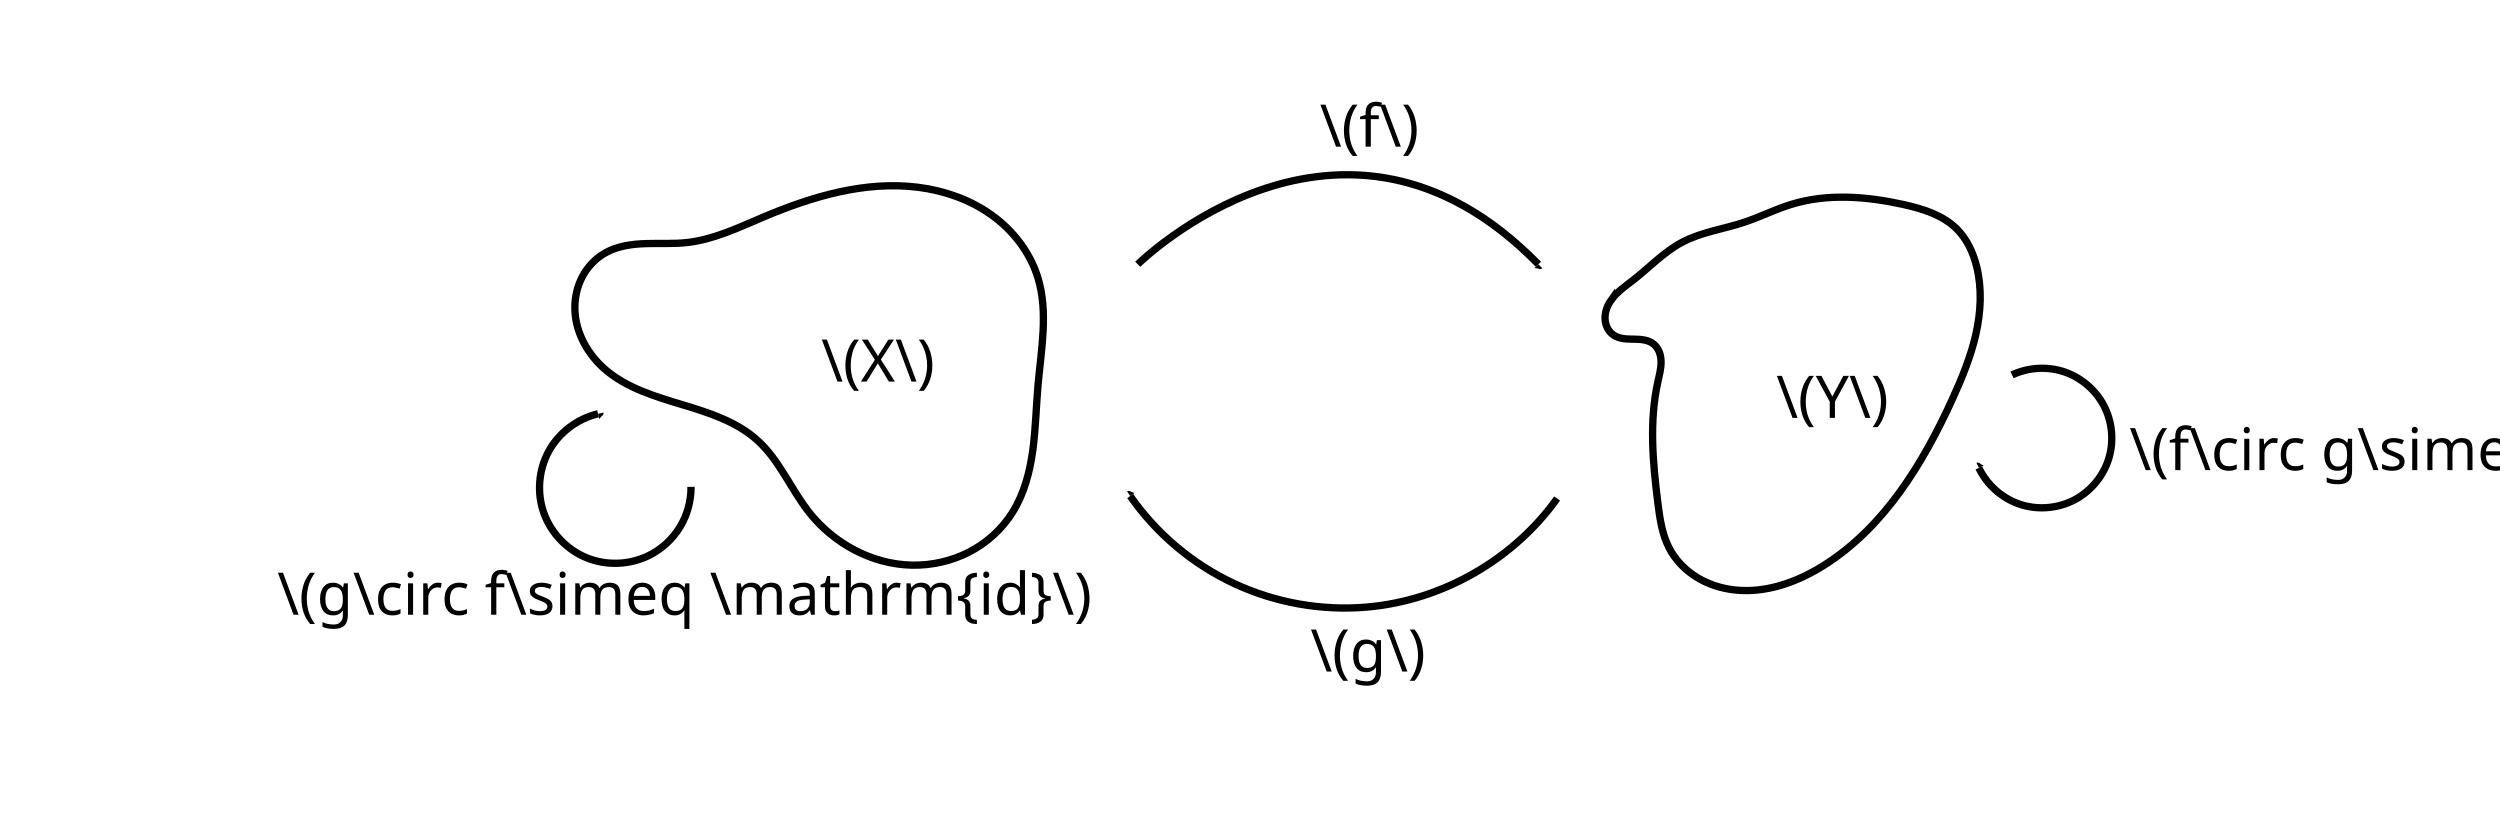
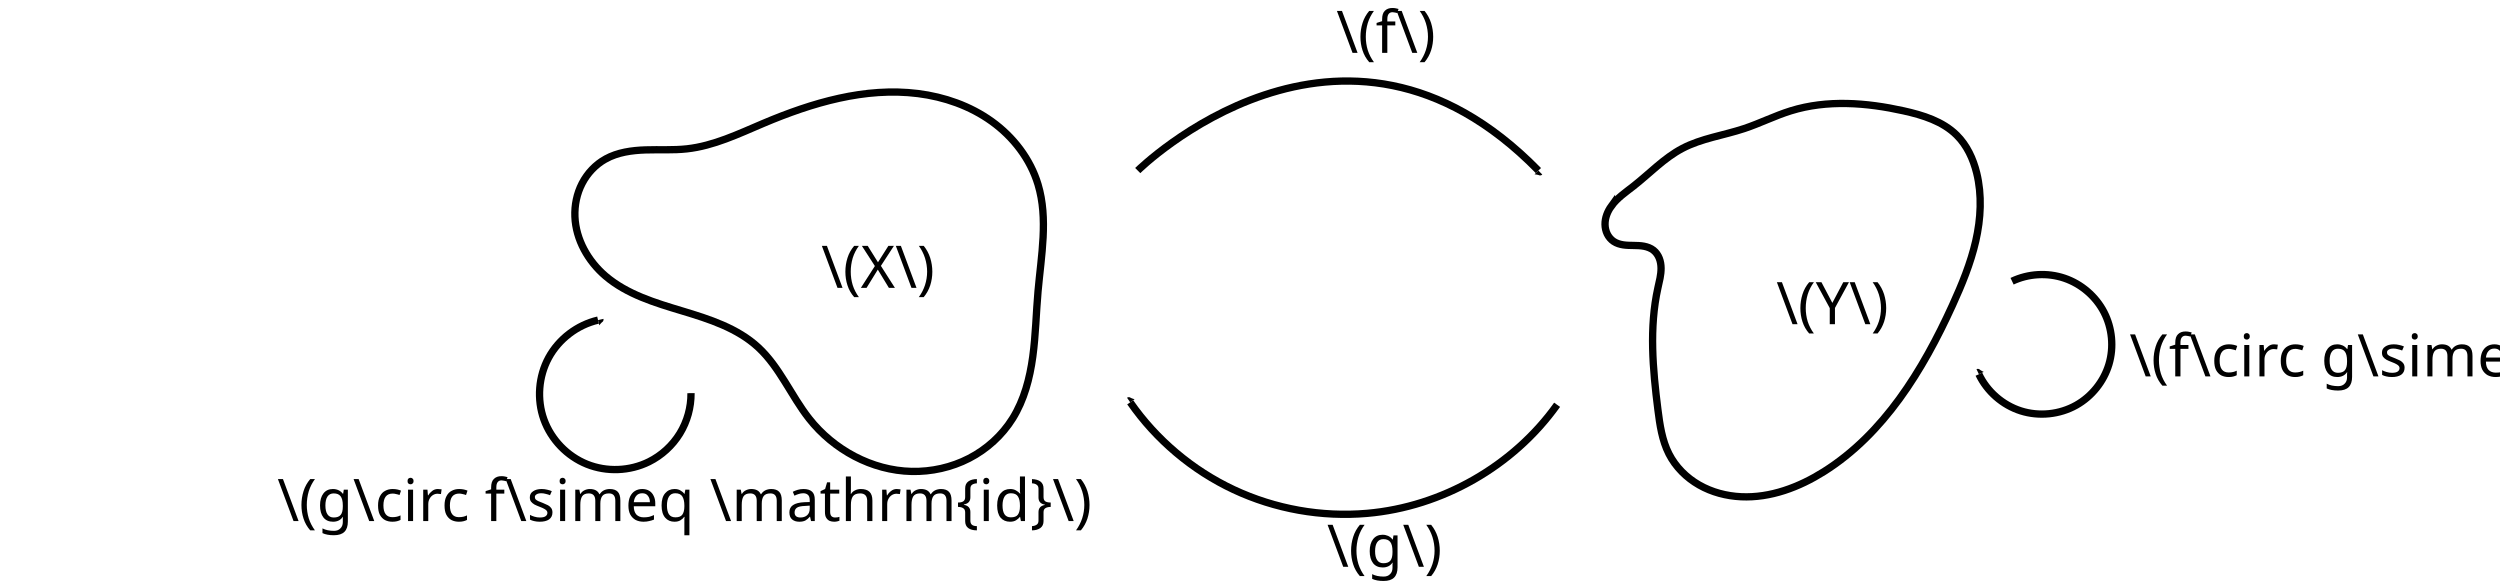
- <svg xmlns="http://www.w3.org/2000/svg" width="240mm" height="80mm" viewBox="0 0 240 80" version="1.1" id="svg8">
+ <svg xmlns="http://www.w3.org/2000/svg" width="240mm" height="56mm" viewBox="0 0 240 56" version="1.1" id="svg8">
  <defs id="defs2">
-     <marker style="overflow:visible" id="Arrow1Lstart" refX="0.0" refY="0.0" orient="auto">
-       <path transform="scale(0.8) translate(12.5,0)" style="fill-rule:evenodd;fill:context-stroke;stroke:context-stroke;stroke-width:1.0pt" d="M 0.0,0.0 L 5.0,-5.0 L -12.5,0.0 L 5.0,5.0 L 0.0,0.0 z " id="path876" />
+     <marker style="overflow:visible" id="Arrow1Lstart" refX="0" refY="0" orient="auto">
+       <path transform="matrix(0.8,0,0,0.8,10,0)" style="fill:context-stroke;fill-rule:evenodd;stroke:context-stroke;stroke-width:1pt" d="M 0,0 5,-5 -12.5,0 5,5 Z" id="path876" />
    </marker>
    <marker style="overflow:visible" id="Arrow1Lend" refX="0" refY="0" orient="auto">
      <path transform="matrix(-0.8,0,0,-0.8,-10,0)" style="fill:context-stroke;fill-rule:evenodd;stroke:context-stroke;stroke-width:1pt" d="M 0,0 5,-5 -12.5,0 5,5 Z" id="path5319" />
    </marker>
    <marker style="overflow:visible" id="Arrow1Lend-9" refX="0" refY="0" orient="auto">
      <path transform="matrix(-0.8,0,0,-0.8,-10,0)" style="fill:context-stroke;fill-rule:evenodd;stroke:context-stroke;stroke-width:1pt" d="M 0,0 5,-5 -12.5,0 5,5 Z" id="path5319-1" />
    </marker>
    <marker style="overflow:visible" id="Arrow1Lend-9-5" refX="0" refY="0" orient="auto">
      <path transform="matrix(-0.8,0,0,-0.8,-10,0)" style="fill:context-stroke;fill-rule:evenodd;stroke:context-stroke;stroke-width:1pt" d="M 0,0 5,-5 -12.5,0 5,5 Z" id="path5319-1-5" />
    </marker>
    <marker id="marker-arrow-2.654" orient="auto-start-reverse" refY="0" refX="0" markerHeight="3" markerWidth="2">
      <g transform="scale(0.8573725)" id="g886">
-         <path d="M -1.554,2.072 C -1.425,1.295 0,0.13 0.389,0 0,-0.13 -1.425,-1.295 -1.554,-2.072" style="fill:none;stroke:#000000;stroke-width:{0.6};stroke-linecap:round;stroke-linejoin:round;stroke-miterlimit:10;stroke-dasharray:none;stroke-opacity:1�        inkscape:connector-curvature=" id="path884" />
+         <path d="M -1.554,2.072 C -1.425,1.295 0,0.13 0.389,0 0,-0.13 -1.425,-1.295 -1.554,-2.072" style="fill:none;stroke:#000000;stroke-linecap:round;stroke-linejoin:round;stroke-miterlimit:10;stroke-dasharray:none;stroke-opacity:1" id="path884" />
+ 
0" /&gt;
   </g>
    </marker>
    <marker id="marker-arrow-2.654-7" orient="auto-start-reverse" refY="0" refX="0" markerHeight="3" markerWidth="2">
      <g transform="scale(0.8573725)" id="g1043">
-         <path d="M -1.554,2.072 C -1.425,1.295 0,0.13 0.389,0 0,-0.13 -1.425,-1.295 -1.554,-2.072" style="fill:none;stroke:#000000;stroke-width:{0.6};stroke-linecap:round;stroke-linejoin:round;stroke-miterlimit:10;stroke-dasharray:none;stroke-opacity:1�        inkscape:connector-curvature=" id="path1041" />
+         <path d="M -1.554,2.072 C -1.425,1.295 0,0.13 0.389,0 0,-0.13 -1.425,-1.295 -1.554,-2.072" style="fill:none;stroke:#000000;stroke-linecap:round;stroke-linejoin:round;stroke-miterlimit:10;stroke-dasharray:none;stroke-opacity:1" id="path1041" />
+ 
0" /&gt;
   </g>
    </marker>
    <marker id="marker-arrow-2.654-9" orient="auto-start-reverse" refY="0" refX="0" markerHeight="3" markerWidth="2">
      <g transform="scale(0.8573725)" id="g1235">
-         <path d="M -1.554,2.072 C -1.425,1.295 0,0.13 0.389,0 0,-0.13 -1.425,-1.295 -1.554,-2.072" style="fill:none;stroke:#000000;stroke-width:{0.6};stroke-linecap:round;stroke-linejoin:round;stroke-miterlimit:10;stroke-dasharray:none;stroke-opacity:1�        inkscape:connector-curvature=" id="path1233" />
+         <path d="M -1.554,2.072 C -1.425,1.295 0,0.13 0.389,0 0,-0.13 -1.425,-1.295 -1.554,-2.072" style="fill:none;stroke:#000000;stroke-linecap:round;stroke-linejoin:round;stroke-miterlimit:10;stroke-dasharray:none;stroke-opacity:1" id="path1233" />
+ 
0" /&gt;
   </g>
    </marker>
    <marker id="marker-arrow-2.654-0" orient="auto-start-reverse" refY="0" refX="0" markerHeight="3" markerWidth="2">
      <g transform="scale(0.8573725)" id="g1299">
-         <path d="M -1.554,2.072 C -1.425,1.295 0,0.13 0.389,0 0,-0.13 -1.425,-1.295 -1.554,-2.072" style="fill:none;stroke:#000000;stroke-width:{0.6};stroke-linecap:round;stroke-linejoin:round;stroke-miterlimit:10;stroke-dasharray:none;stroke-opacity:1�        inkscape:connector-curvature=" id="path1297" />
+         <path d="M -1.554,2.072 C -1.425,1.295 0,0.13 0.389,0 0,-0.13 -1.425,-1.295 -1.554,-2.072" style="fill:none;stroke:#000000;stroke-linecap:round;stroke-linejoin:round;stroke-miterlimit:10;stroke-dasharray:none;stroke-opacity:1" id="path1297" />
+ 
0" /&gt;
   </g>
    </marker>
    <marker id="marker-arrow-2.654-2" orient="auto-start-reverse" refY="0" refX="0" markerHeight="3" markerWidth="2">
      <g transform="scale(0.8573725)" id="g1363">
-         <path d="M -1.554,2.072 C -1.425,1.295 0,0.13 0.389,0 0,-0.13 -1.425,-1.295 -1.554,-2.072" style="fill:none;stroke:#000000;stroke-width:{0.6};stroke-linecap:round;stroke-linejoin:round;stroke-miterlimit:10;stroke-dasharray:none;stroke-opacity:1�        inkscape:connector-curvature=" id="path1361" />
+         <path d="M -1.554,2.072 C -1.425,1.295 0,0.13 0.389,0 0,-0.13 -1.425,-1.295 -1.554,-2.072" style="fill:none;stroke:#000000;stroke-linecap:round;stroke-linejoin:round;stroke-miterlimit:10;stroke-dasharray:none;stroke-opacity:1" id="path1361" />
+ 
0" /&gt;
   </g>
    </marker>
  </defs>
  <g id="layer1" transform="translate(0,-177)">
-     <path style="fill:none;stroke:black;stroke-width:0.702;stroke-linecap:butt;stroke-linejoin:miter;stroke-opacity:1;stroke-dasharray:none;fill-opacity:1;marker-start:none;marker-end:none" d="m 58.13,201.262 c -0.961,0.534 -1.746,1.37 -2.25,2.347 -0.505,0.977 -0.732,2.09 -0.688,3.189 0.088,2.197 1.265,4.272 2.938,5.699 2.068,1.764 4.763,2.567 7.365,3.351 2.602,0.784 5.291,1.645 7.289,3.488 2.065,1.904 3.149,4.63 4.885,6.839 2.357,3 6.031,4.994 9.846,5.078 1.907,0.042 3.827,-0.384 5.523,-1.259 1.695,-0.875 3.16,-2.201 4.171,-3.819 1.111,-1.78 1.654,-3.86 1.937,-5.939 0.283,-2.079 0.321,-4.183 0.505,-6.273 0.303,-3.43 0.992,-6.961 0,-10.258 -0.735,-2.442 -2.375,-4.569 -4.447,-6.057 -2.071,-1.488 -4.554,-2.354 -7.084,-2.671 -5.061,-0.633 -10.151,0.877 -14.847,2.866 -2.38,1.008 -4.758,2.158 -7.327,2.442 -1.318,0.146 -2.649,0.058 -3.974,0.102 -1.325,0.044 -2.682,0.231 -3.841,0.875 z" id="path963" />
-     <path style="fill:none;stroke:black;stroke-width:0.702;stroke-linecap:butt;stroke-linejoin:miter;stroke-opacity:1;stroke-dasharray:none;fill-opacity:1;marker-start:none;marker-end:none" d="m 154.697,205.77 c -0.372,0.514 -0.622,1.133 -0.614,1.768 0.004,0.317 0.073,0.635 0.212,0.92 0.14,0.285 0.351,0.536 0.614,0.713 0.276,0.185 0.602,0.284 0.931,0.333 0.328,0.049 0.662,0.051 0.994,0.056 0.332,0.005 0.666,0.013 0.992,0.075 0.326,0.062 0.647,0.18 0.908,0.386 0.252,0.199 0.44,0.473 0.557,0.772 0.118,0.299 0.167,0.622 0.171,0.943 0.007,0.642 -0.164,1.271 -0.303,1.898 -0.847,3.823 -0.491,7.802 0,11.687 0.184,1.456 0.396,2.942 1.062,4.25 0.638,1.253 1.677,2.287 2.899,2.984 1.222,0.697 2.62,1.062 4.025,1.129 2.81,0.133 5.57,-0.913 7.95,-2.412 5.765,-3.631 9.496,-9.739 12.325,-15.937 0.915,-2.004 1.761,-4.054 2.252,-6.201 0.491,-2.148 0.615,-4.41 0.086,-6.548 -0.331,-1.339 -0.934,-2.64 -1.912,-3.612 -1.345,-1.336 -3.249,-1.926 -5.1,-2.337 -3.567,-0.793 -7.348,-1.086 -10.837,0 -1.52,0.473 -2.952,1.197 -4.462,1.7 -1.981,0.659 -4.103,0.939 -5.95,1.912 -1.746,0.92 -3.122,2.394 -4.675,3.612 -0.753,0.59 -1.565,1.137 -2.125,1.912 z" id="path1019" />
-     <text xml:space="preserve" style="font-size:5.644px;line-height:1.25;font-family:sans-serif;letter-spacing:0px;word-spacing:0px;stroke-width:0.265" x="78.836" y="213.632" id="text1429">
-       <tspan id="tspan1427" style="stroke-width:0.265" x="78.836" y="213.632">\(X\)</tspan>
+     <path style="fill:none;fill-opacity:1;stroke:#000000;stroke-width:0.702;stroke-linecap:butt;stroke-linejoin:miter;stroke-dasharray:none;stroke-opacity:1;marker-start:none;marker-end:none" d="m 58.13,192.266 c -0.961,0.534 -1.746,1.37 -2.25,2.347 -0.505,0.977 -0.732,2.09 -0.688,3.189 0.088,2.197 1.265,4.272 2.938,5.699 2.068,1.764 4.763,2.567 7.365,3.351 2.602,0.784 5.291,1.645 7.289,3.488 2.065,1.904 3.149,4.63 4.885,6.839 2.357,3 6.031,4.994 9.846,5.078 1.907,0.042 3.827,-0.384 5.523,-1.259 1.695,-0.875 3.16,-2.201 4.171,-3.819 1.111,-1.78 1.654,-3.86 1.937,-5.939 0.283,-2.079 0.321,-4.183 0.505,-6.273 0.303,-3.43 0.992,-6.961 0,-10.258 -0.735,-2.442 -2.375,-4.569 -4.447,-6.057 -2.071,-1.488 -4.554,-2.354 -7.084,-2.671 -5.061,-0.633 -10.151,0.877 -14.847,2.866 -2.38,1.008 -4.758,2.158 -7.327,2.442 -1.318,0.146 -2.649,0.058 -3.974,0.102 -1.325,0.044 -2.682,0.231 -3.841,0.875 z" id="path963" />
+     <path style="fill:none;fill-opacity:1;stroke:#000000;stroke-width:0.702;stroke-linecap:butt;stroke-linejoin:miter;stroke-dasharray:none;stroke-opacity:1;marker-start:none;marker-end:none" d="m 154.697,196.774 c -0.372,0.514 -0.622,1.133 -0.614,1.768 0.004,0.317 0.073,0.635 0.212,0.92 0.14,0.285 0.351,0.536 0.614,0.713 0.276,0.185 0.602,0.284 0.931,0.333 0.328,0.049 0.662,0.051 0.994,0.056 0.332,0.005 0.666,0.013 0.992,0.075 0.326,0.062 0.647,0.18 0.908,0.386 0.252,0.199 0.44,0.473 0.557,0.772 0.118,0.299 0.167,0.622 0.171,0.943 0.007,0.642 -0.164,1.271 -0.303,1.898 -0.847,3.823 -0.491,7.802 0,11.687 0.184,1.456 0.396,2.942 1.062,4.25 0.638,1.253 1.677,2.287 2.899,2.984 1.222,0.697 2.62,1.062 4.025,1.129 2.81,0.133 5.57,-0.913 7.95,-2.412 5.765,-3.631 9.496,-9.739 12.325,-15.937 0.915,-2.004 1.761,-4.054 2.252,-6.201 0.491,-2.148 0.615,-4.41 0.086,-6.548 -0.331,-1.339 -0.934,-2.64 -1.912,-3.612 -1.345,-1.336 -3.249,-1.926 -5.1,-2.337 -3.567,-0.793 -7.348,-1.086 -10.837,0 -1.52,0.473 -2.952,1.197 -4.462,1.7 -1.981,0.659 -4.103,0.939 -5.95,1.912 -1.746,0.92 -3.122,2.394 -4.675,3.612 -0.753,0.59 -1.565,1.137 -2.125,1.912 z" id="path1019" />
+     <text xml:space="preserve" style="font-size:5.644px;line-height:1.25;font-family:sans-serif;letter-spacing:0px;word-spacing:0px;stroke-width:0.265" x="78.836" y="204.636" id="text1429">
+       <tspan id="tspan1427" style="stroke-width:0.265" x="78.836" y="204.636">\(X\)</tspan>
    </text>
-     <text xml:space="preserve" style="font-size:5.644px;line-height:1.25;font-family:sans-serif;letter-spacing:0px;word-spacing:0px;stroke-width:0.265" x="170.518" y="217.121" id="text1429-0">
-       <tspan id="tspan1427-3" style="stroke-width:0.265" x="170.518" y="217.121">\(Y\)</tspan>
+     <text xml:space="preserve" style="font-size:5.644px;line-height:1.25;font-family:sans-serif;letter-spacing:0px;word-spacing:0px;stroke-width:0.265" x="170.518" y="208.125" id="text1429-0">
+       <tspan id="tspan1427-3" style="stroke-width:0.265" x="170.518" y="208.125">\(Y\)</tspan>
    </text>
-     <text xml:space="preserve" style="font-size:5.644px;line-height:1.25;font-family:sans-serif;letter-spacing:0px;word-spacing:0px;stroke-width:0.265" x="141.735" y="230.124" id="text4646">
-       <tspan id="tspan4644" style="stroke-width:0.265" x="141.735" y="230.124" />
+     <text xml:space="preserve" style="font-size:5.644px;line-height:1.25;font-family:sans-serif;letter-spacing:0px;word-spacing:0px;stroke-width:0.265" x="141.735" y="221.128" id="text4646">
+       <tspan id="tspan4644" style="stroke-width:0.265" x="141.735" y="221.128" />
    </text>
-     <path style="fill:none;stroke:black;stroke-width:0.702;stroke-linecap:butt;stroke-linejoin:miter;stroke-miterlimit:4;stroke-dasharray:none;stroke-opacity:1;marker-end:url(#marker-arrow-2.654);fill-opacity:1;marker-start:none" d="m 109.223,202.37 c 0,0 19.55,-19.337 38.462,0" id="path5314" />
-     <text xml:space="preserve" style="font-size:5.644px;line-height:1.25;font-family:sans-serif;letter-spacing:0px;word-spacing:0px;stroke-width:0.265" x="125.797" y="241.469" id="text6281">
-       <tspan id="tspan6279" style="stroke-width:0.265" x="125.797" y="241.469">\(g\)</tspan>
+     <path style="fill:none;fill-opacity:1;stroke:#000000;stroke-width:0.702;stroke-linecap:butt;stroke-linejoin:miter;stroke-miterlimit:4;stroke-dasharray:none;stroke-opacity:1;marker-start:none;marker-end:url(#marker-arrow-2.654)" d="m 109.223,193.374 c 0,0 19.55,-19.337 38.462,0" id="path5314" />
+     <text xml:space="preserve" style="font-size:5.644px;line-height:1.25;font-family:sans-serif;letter-spacing:0px;word-spacing:0px;stroke-width:0.265" x="127.385" y="231.415" id="text6281">
+       <tspan id="tspan6279" style="stroke-width:0.265" x="127.385" y="231.415">\(g\)</tspan>
    </text>
-     <text xml:space="preserve" style="font-size:5.644px;line-height:1.25;font-family:sans-serif;letter-spacing:0px;word-spacing:0px;stroke-width:0.265" x="126.695" y="191.077" id="text6281-7">
-       <tspan id="tspan6279-7" style="stroke-width:0.265" x="126.695" y="191.077">\(f\)</tspan>
+     <text xml:space="preserve" style="font-size:5.644px;line-height:1.25;font-family:sans-serif;letter-spacing:0px;word-spacing:0px;stroke-width:0.265" x="128.282" y="182.081" id="text6281-7">
+       <tspan id="tspan6279-7" style="stroke-width:0.265" x="128.282" y="182.081">\(f\)</tspan>
    </text>
-     <path style="fill:none;stroke:black;stroke-width:0.702;stroke-linecap:butt;stroke-linejoin:miter;stroke-opacity:1;marker-end:url(#marker-arrow-2.654);stroke-dasharray:none;fill-opacity:1;marker-start:none" d="m 193.159,212.995 c 1.551,-0.735 3.388,-0.844 5.014,-0.296 1.626,0.548 3.023,1.746 3.812,3.27 0.789,1.524 0.962,3.356 0.471,5.001 -0.491,1.644 -1.64,3.082 -3.135,3.924 -1.599,0.9 -3.574,1.103 -5.322,0.547 -1.748,-0.556 -3.243,-1.863 -4.028,-3.522" id="path11348" />
-     <text xml:space="preserve" style="font-size:5.644px;line-height:1.25;font-family:sans-serif;letter-spacing:0px;word-spacing:0px;stroke-width:0.265" x="204.421" y="222.132" id="text11574">
-       <tspan id="tspan11572" style="stroke-width:0.265" x="204.421" y="222.132">\(f\circ g\simeq \mathrm{id}\)</tspan>
+     <path style="fill:none;fill-opacity:1;stroke:#000000;stroke-width:0.702;stroke-linecap:butt;stroke-linejoin:miter;stroke-dasharray:none;stroke-opacity:1;marker-start:none;marker-end:url(#marker-arrow-2.654)" d="m 193.159,203.999 c 1.551,-0.735 3.388,-0.844 5.014,-0.296 1.626,0.548 3.023,1.746 3.812,3.27 0.789,1.524 0.962,3.356 0.471,5.001 -0.491,1.644 -1.64,3.082 -3.135,3.924 -1.599,0.9 -3.574,1.103 -5.322,0.547 -1.748,-0.556 -3.243,-1.863 -4.028,-3.522" id="path11348" />
+     <text xml:space="preserve" style="font-size:5.644px;line-height:1.25;font-family:sans-serif;letter-spacing:0px;word-spacing:0px;stroke-width:0.265" x="204.421" y="213.136" id="text11574">
+       <tspan id="tspan11572" style="stroke-width:0.265" x="204.421" y="213.136">\(f\circ g\simeq \mathrm{id}\)</tspan>
    </text>
-     <text xml:space="preserve" style="font-size:5.644px;line-height:1.25;font-family:sans-serif;letter-spacing:0px;word-spacing:0px;stroke-width:0.265" x="26.619" y="236.019" id="text11574-5">
-       <tspan id="tspan11572-5" style="stroke-width:0.265" x="26.619" y="236.019">\(g\circ f\simeq \mathrm{id}\)</tspan>
+     <text xml:space="preserve" style="font-size:5.644px;line-height:1.25;font-family:sans-serif;letter-spacing:0px;word-spacing:0px;stroke-width:0.265" x="26.619" y="227.023" id="text11574-5">
+       <tspan id="tspan11572-5" style="stroke-width:0.265" x="26.619" y="227.023">\(g\circ f\simeq \mathrm{id}\)</tspan>
    </text>
-     <path style="fill:none;stroke:black;stroke-width:0.702;stroke-linecap:butt;stroke-linejoin:miter;stroke-opacity:1;marker-end:url(#marker-arrow-2.654);stroke-dasharray:none;fill-opacity:1;marker-start:none" d="m 66.337,223.738 c 0.014,1.357 -0.363,2.717 -1.072,3.874 -0.709,1.157 -1.75,2.109 -2.966,2.713 -1.832,0.91 -4.053,0.998 -5.951,0.235 -1.898,-0.763 -3.44,-2.364 -4.132,-4.289 -0.692,-1.925 -0.521,-4.142 0.456,-5.938 0.978,-1.796 2.747,-3.143 4.739,-3.607" id="path11348-8" />
-     <path style="fill:none;fill-opacity:1;stroke:#000000;stroke-width:0.702;stroke-linecap:butt;stroke-linejoin:miter;stroke-dasharray:none;stroke-opacity:1;marker-start:none;marker-end:url(#marker-arrow-2.654)" d="m 149.483,224.854 c -4.193,5.885 -11.042,9.799 -18.241,10.424 -4.368,0.379 -8.833,-0.414 -12.803,-2.275 -3.97,-1.861 -7.436,-4.785 -9.939,-8.385" id="path1037" />
+     <path style="fill:none;fill-opacity:1;stroke:#000000;stroke-width:0.702;stroke-linecap:butt;stroke-linejoin:miter;stroke-dasharray:none;stroke-opacity:1;marker-start:none;marker-end:url(#marker-arrow-2.654)" d="m 66.337,214.742 c 0.014,1.357 -0.363,2.717 -1.072,3.874 -0.709,1.157 -1.75,2.109 -2.966,2.713 -1.832,0.91 -4.053,0.998 -5.951,0.235 -1.898,-0.763 -3.44,-2.364 -4.132,-4.289 -0.692,-1.925 -0.521,-4.142 0.456,-5.938 0.978,-1.796 2.747,-3.143 4.739,-3.607" id="path11348-8" />
+     <path style="fill:none;fill-opacity:1;stroke:#000000;stroke-width:0.702;stroke-linecap:butt;stroke-linejoin:miter;stroke-dasharray:none;stroke-opacity:1;marker-start:none;marker-end:url(#marker-arrow-2.654)" d="m 149.483,215.858 c -4.193,5.885 -11.042,9.799 -18.241,10.424 -4.368,0.379 -8.833,-0.414 -12.803,-2.275 -3.97,-1.861 -7.436,-4.785 -9.939,-8.385" id="path1037" />
  </g>
</svg>
